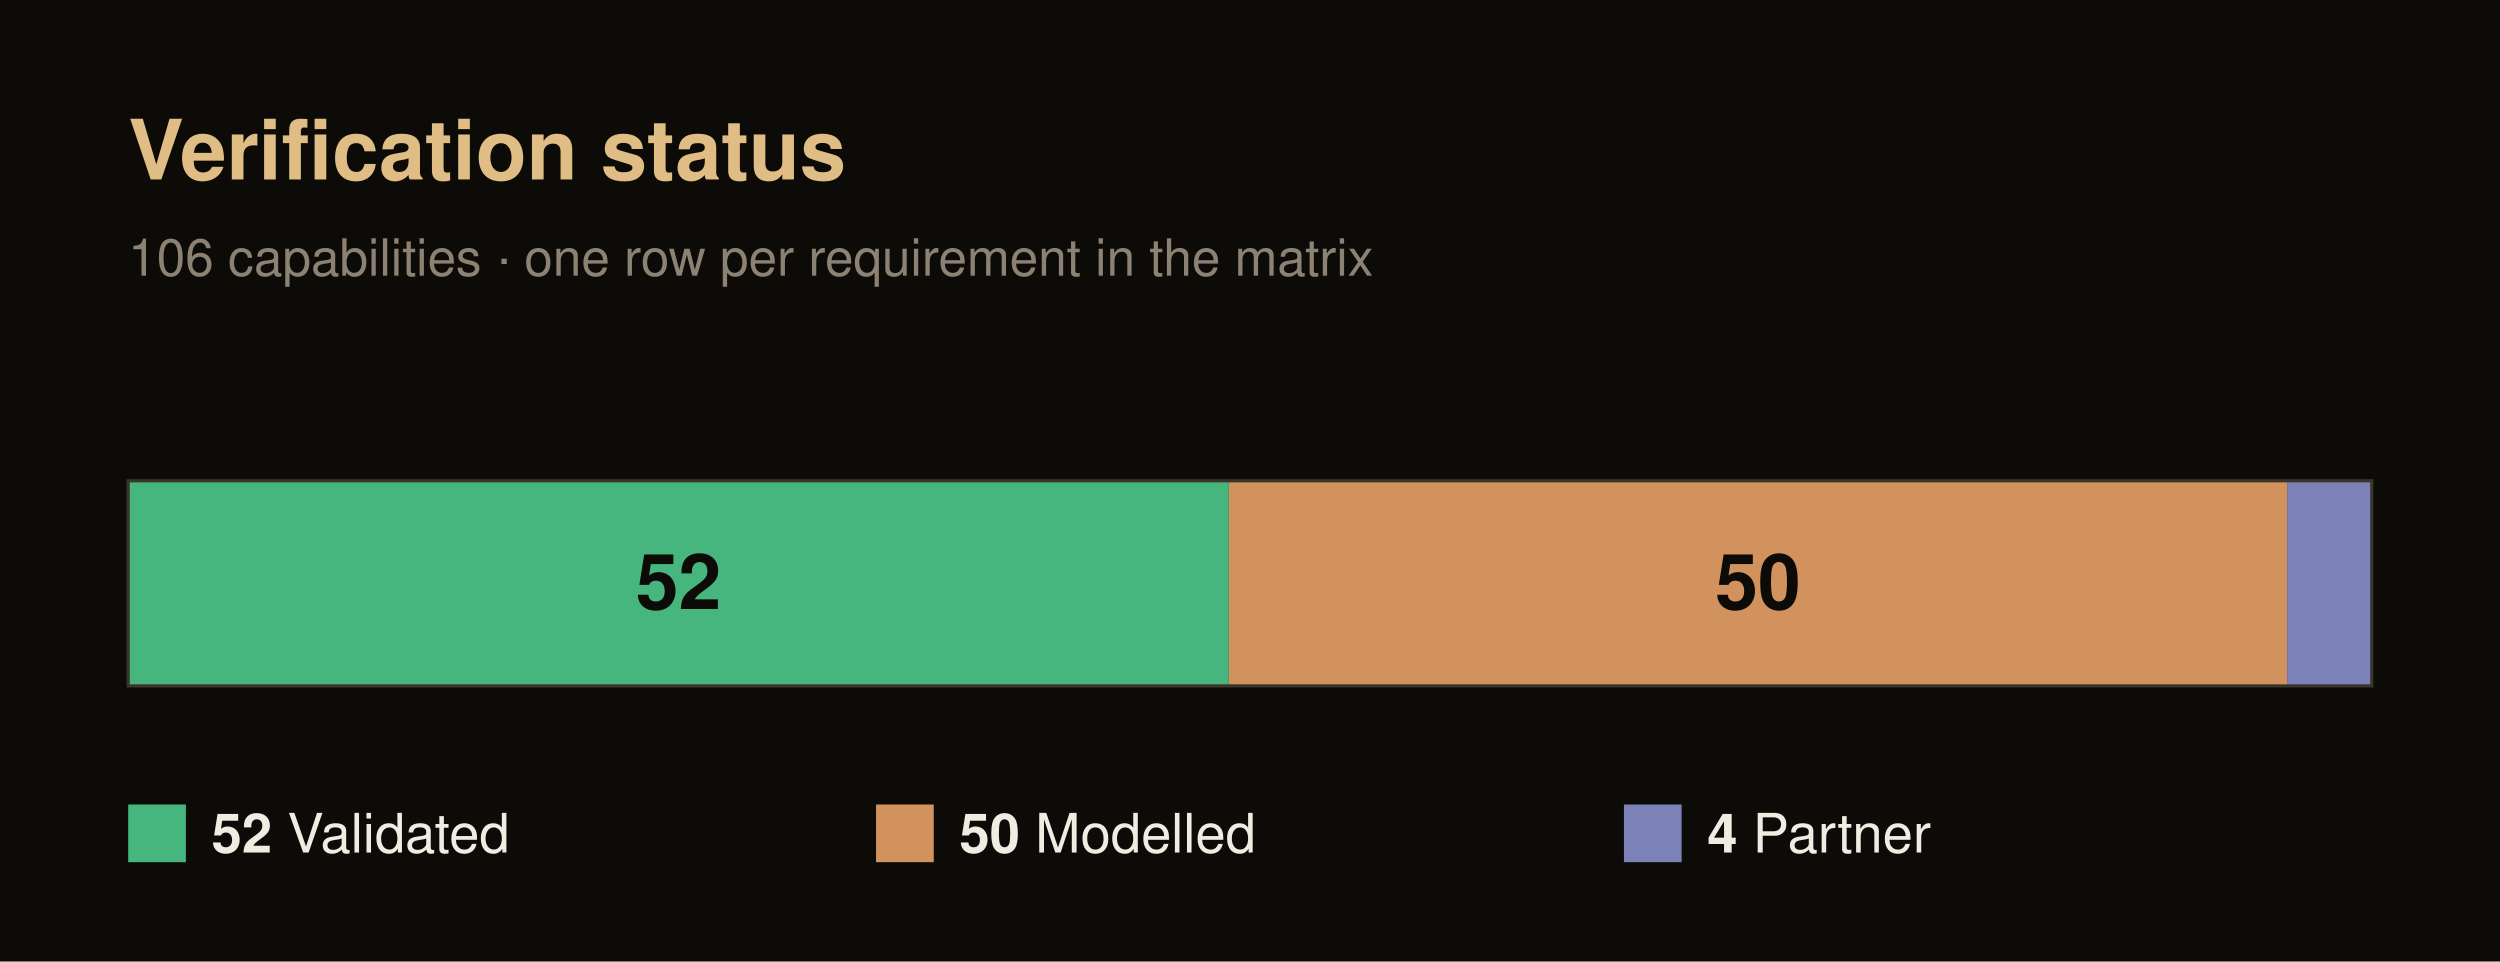
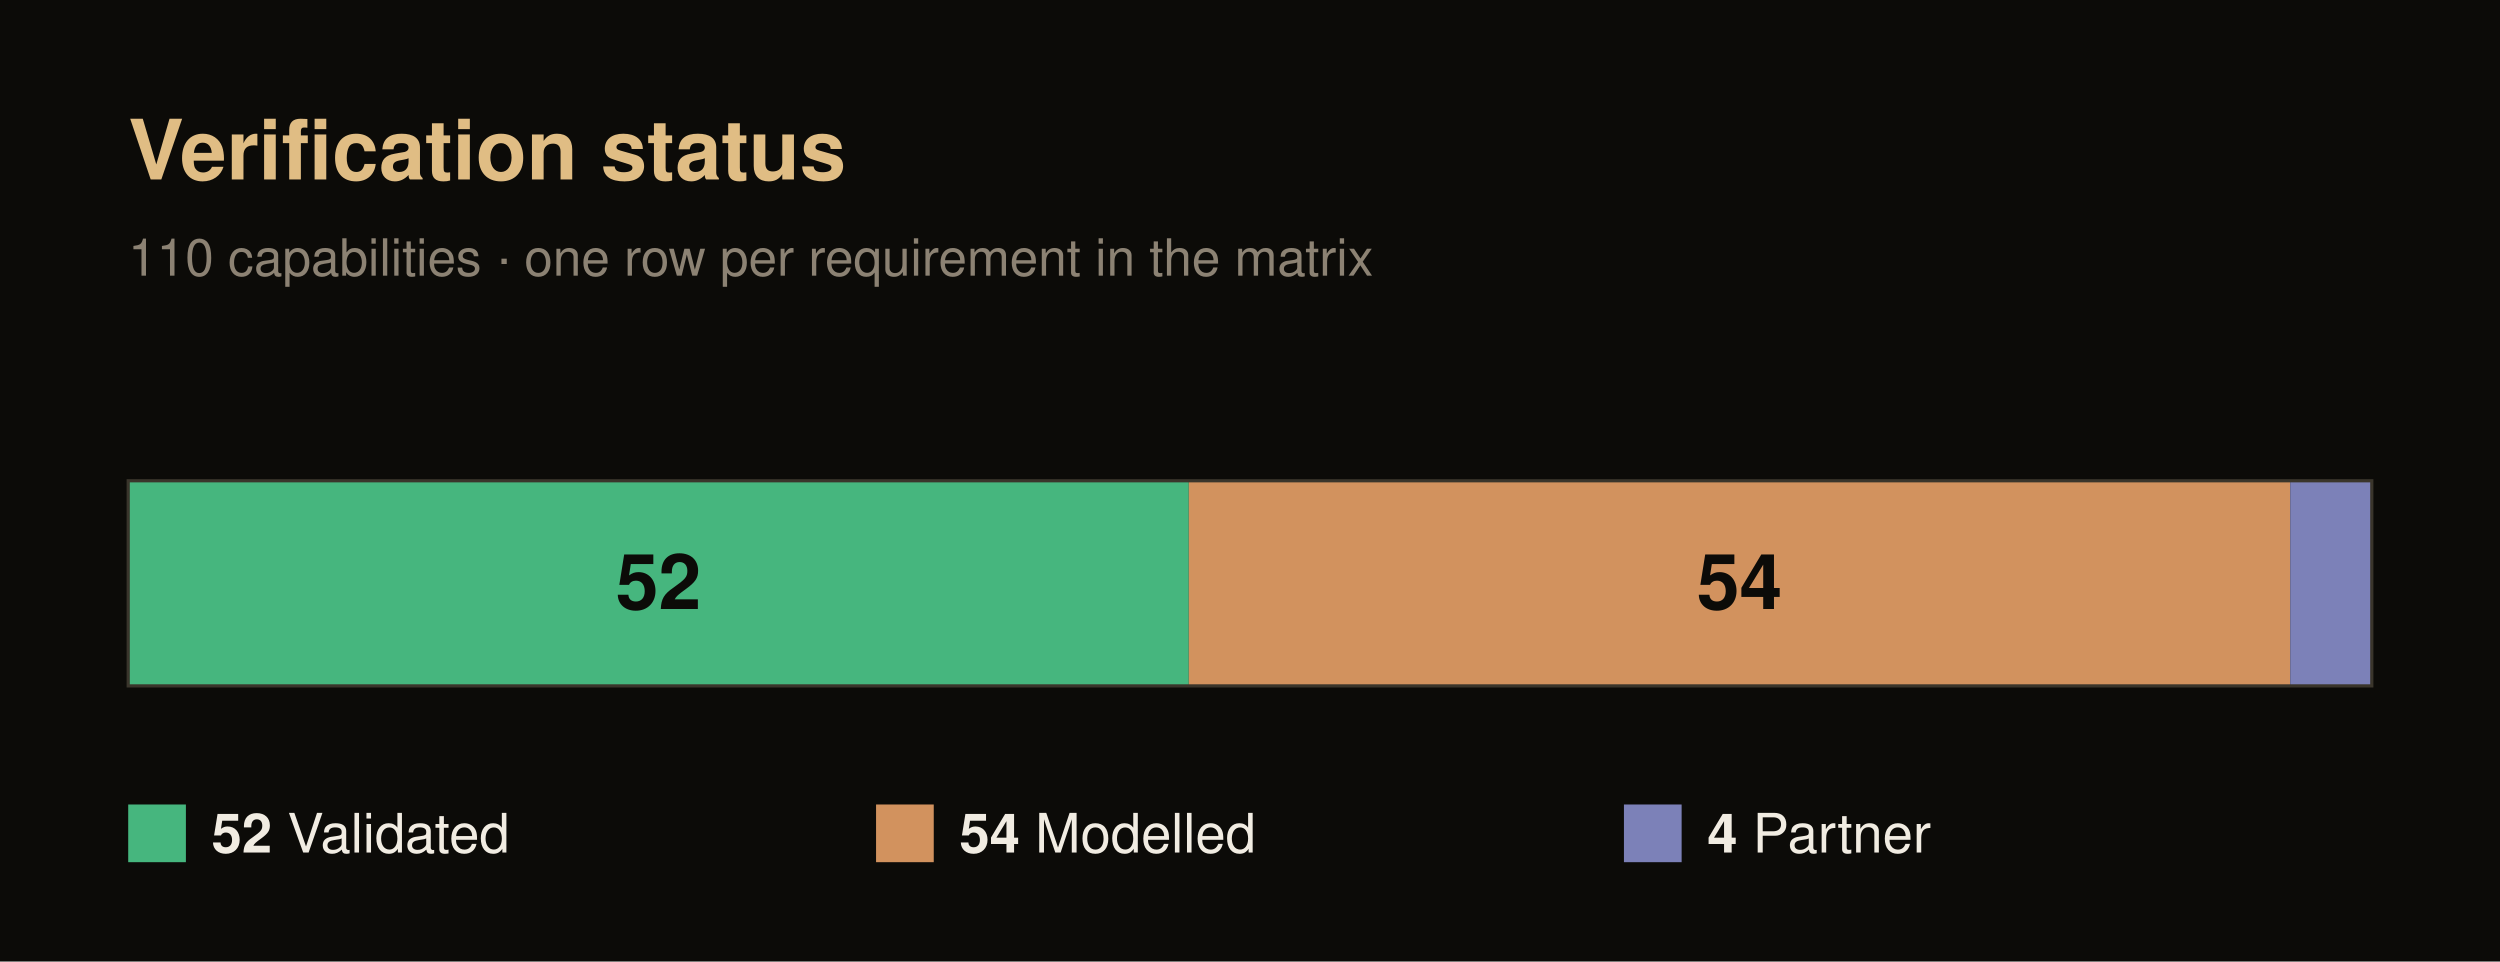
<svg xmlns="http://www.w3.org/2000/svg" width="780" height="300" viewBox="0 0 780 300" font-family="Helvetica, Arial, sans-serif">
  <rect x="0" y="0" width="780" height="300" fill="#0c0b08" />
  <text x="40" y="56" font-size="26" font-weight="700" fill="#e0bd84">Verification status</text>
-   <text x="40" y="86" font-size="16" fill="#8c8273">106 capabilities · one row per requirement in the matrix</text>
-   <rect x="40" y="150" width="343.4" height="64" fill="#46b67e" />
-   <text x="211.7" y="190" font-size="24" font-weight="700" fill="#0c0b08" text-anchor="middle">52</text>
-   <rect x="383.4" y="150" width="330.19" height="64" fill="#d2925e" />
-   <text x="548.49" y="190" font-size="24" font-weight="700" fill="#0c0b08" text-anchor="middle">50</text>
-   <rect x="713.58" y="150" width="26.42" height="64" fill="#7c81b8" />
+   <text x="40" y="86" font-size="16" fill="#8c8273">110 capabilities · one row per requirement in the matrix</text>
+   <rect x="40" y="150" width="330.91" height="64" fill="#46b67e" />
+   <text x="205.45" y="190" font-size="24" font-weight="700" fill="#0c0b08" text-anchor="middle">52</text>
+   <rect x="370.91" y="150" width="343.64" height="64" fill="#d2925e" />
+   <text x="542.73" y="190" font-size="24" font-weight="700" fill="#0c0b08" text-anchor="middle">54</text>
+   <rect x="714.55" y="150" width="25.45" height="64" fill="#7c81b8" />
  <rect x="40" y="150" width="700" height="64" fill="none" stroke="#3a352b" stroke-width="1" />
  <rect x="40" y="251" width="18" height="18" fill="#46b67e" />
  <text x="66" y="266" font-size="17" fill="#f1ece2">
    <tspan font-weight="700">52</tspan> Validated</text>
  <rect x="273.33" y="251" width="18" height="18" fill="#d2925e" />
  <text x="299.33" y="266" font-size="17" fill="#f1ece2">
-     <tspan font-weight="700">50</tspan> Modelled</text>
+     <tspan font-weight="700">54</tspan> Modelled</text>
  <rect x="506.67" y="251" width="18" height="18" fill="#7c81b8" />
  <text x="532.67" y="266" font-size="17" fill="#f1ece2">
    <tspan font-weight="700">4</tspan> Partner</text>
</svg>
